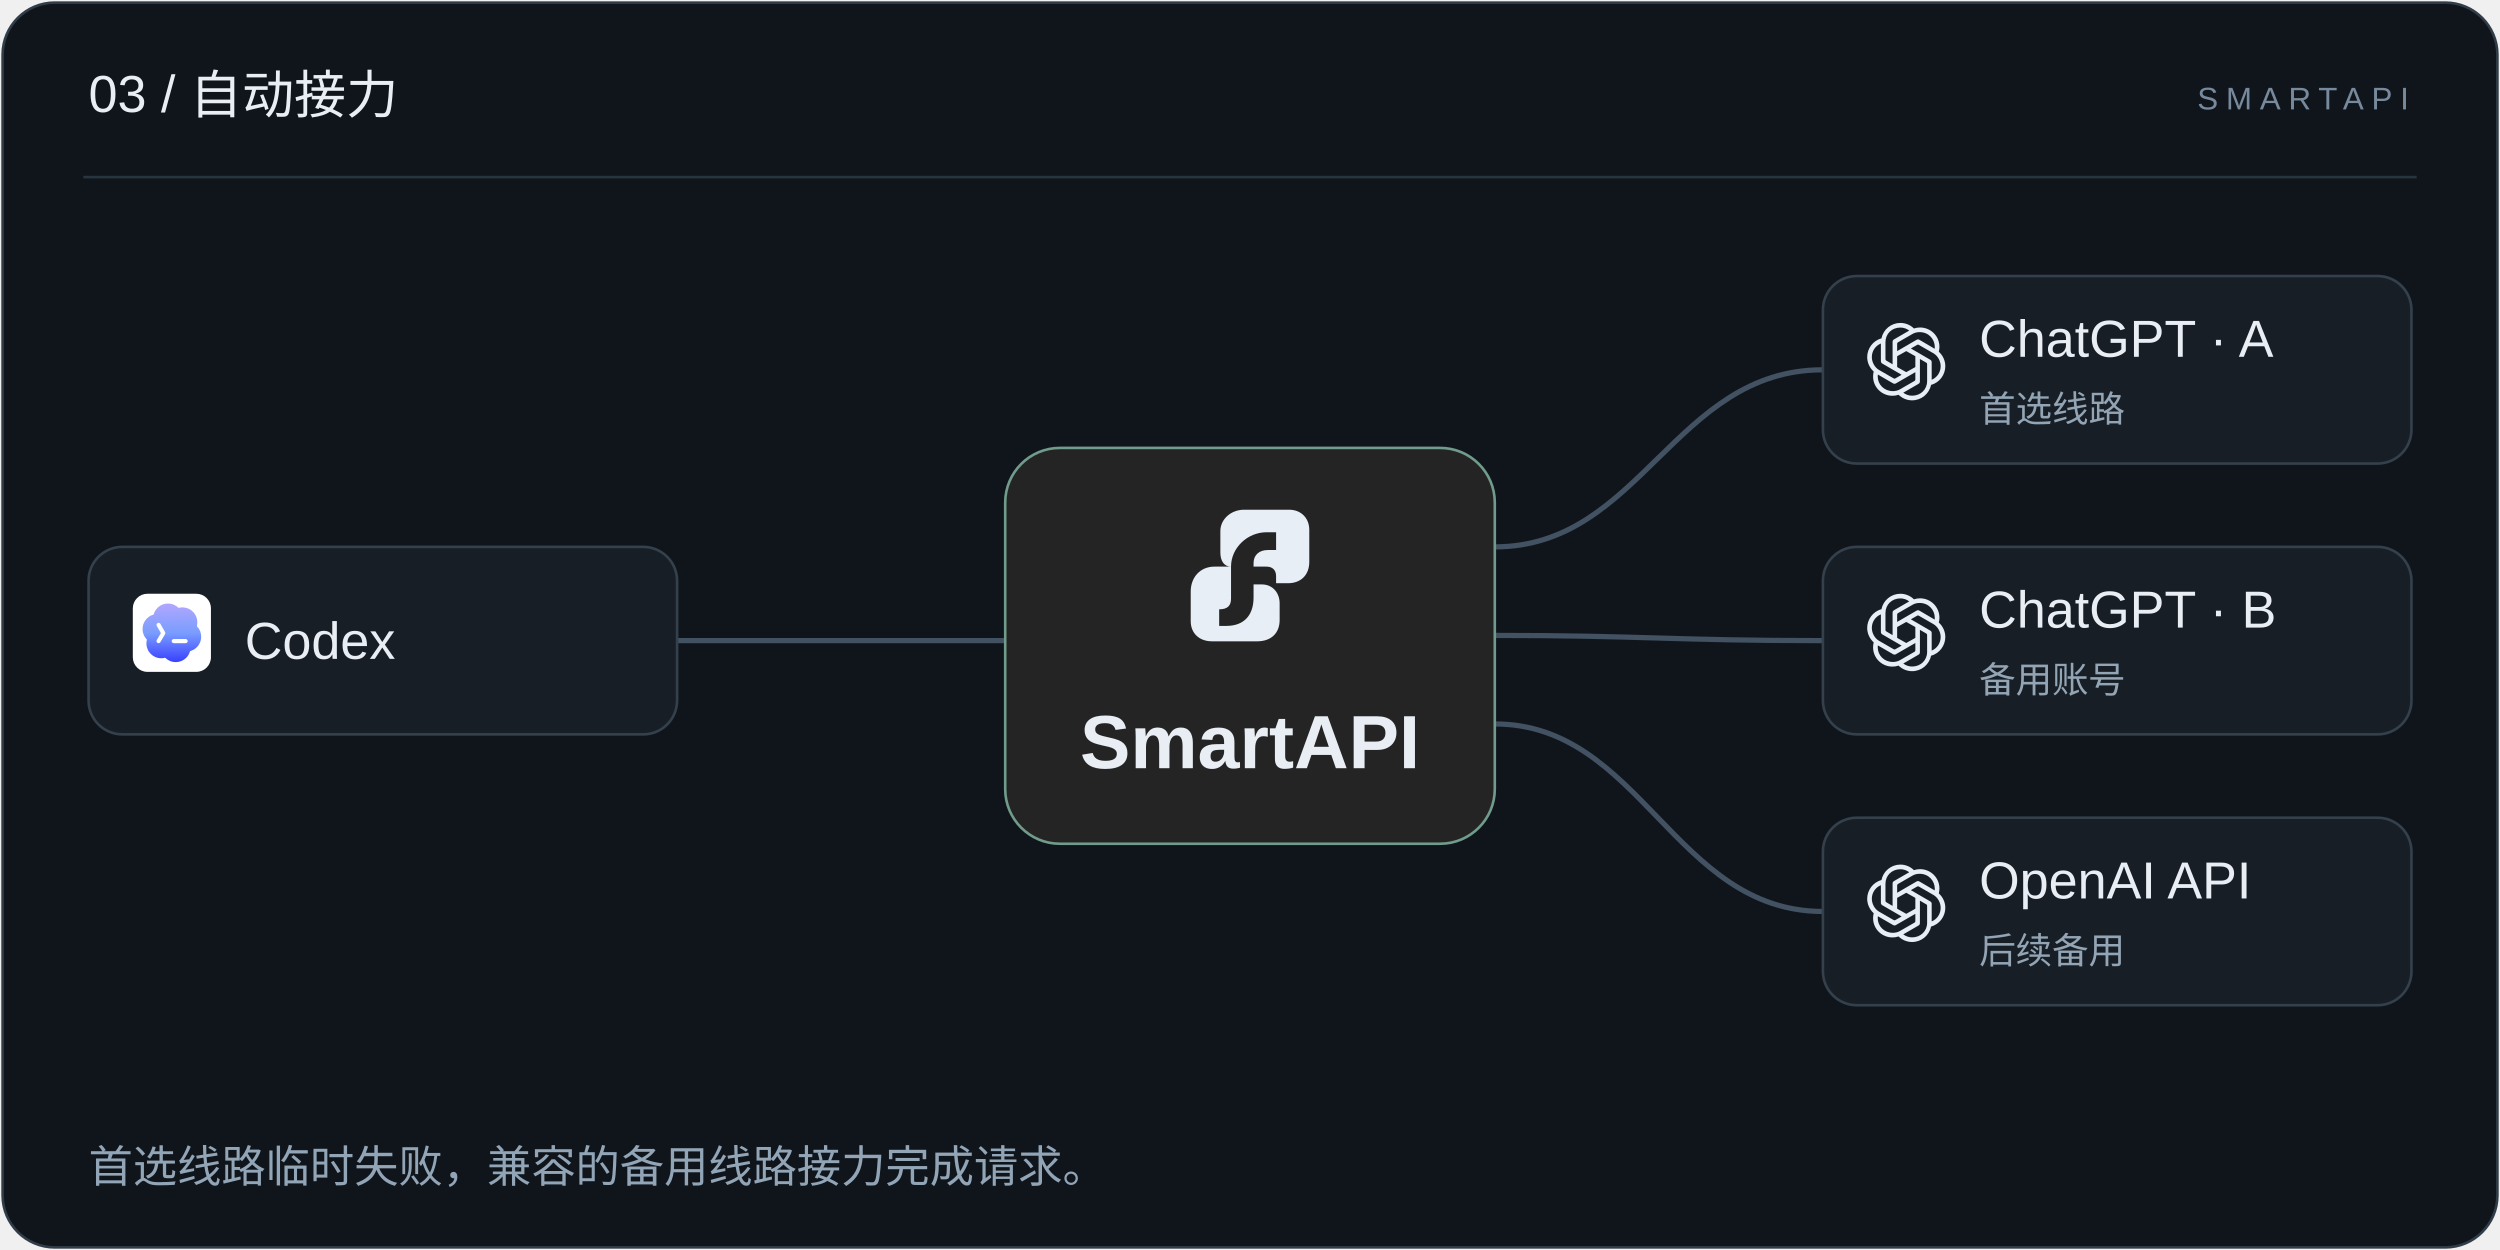
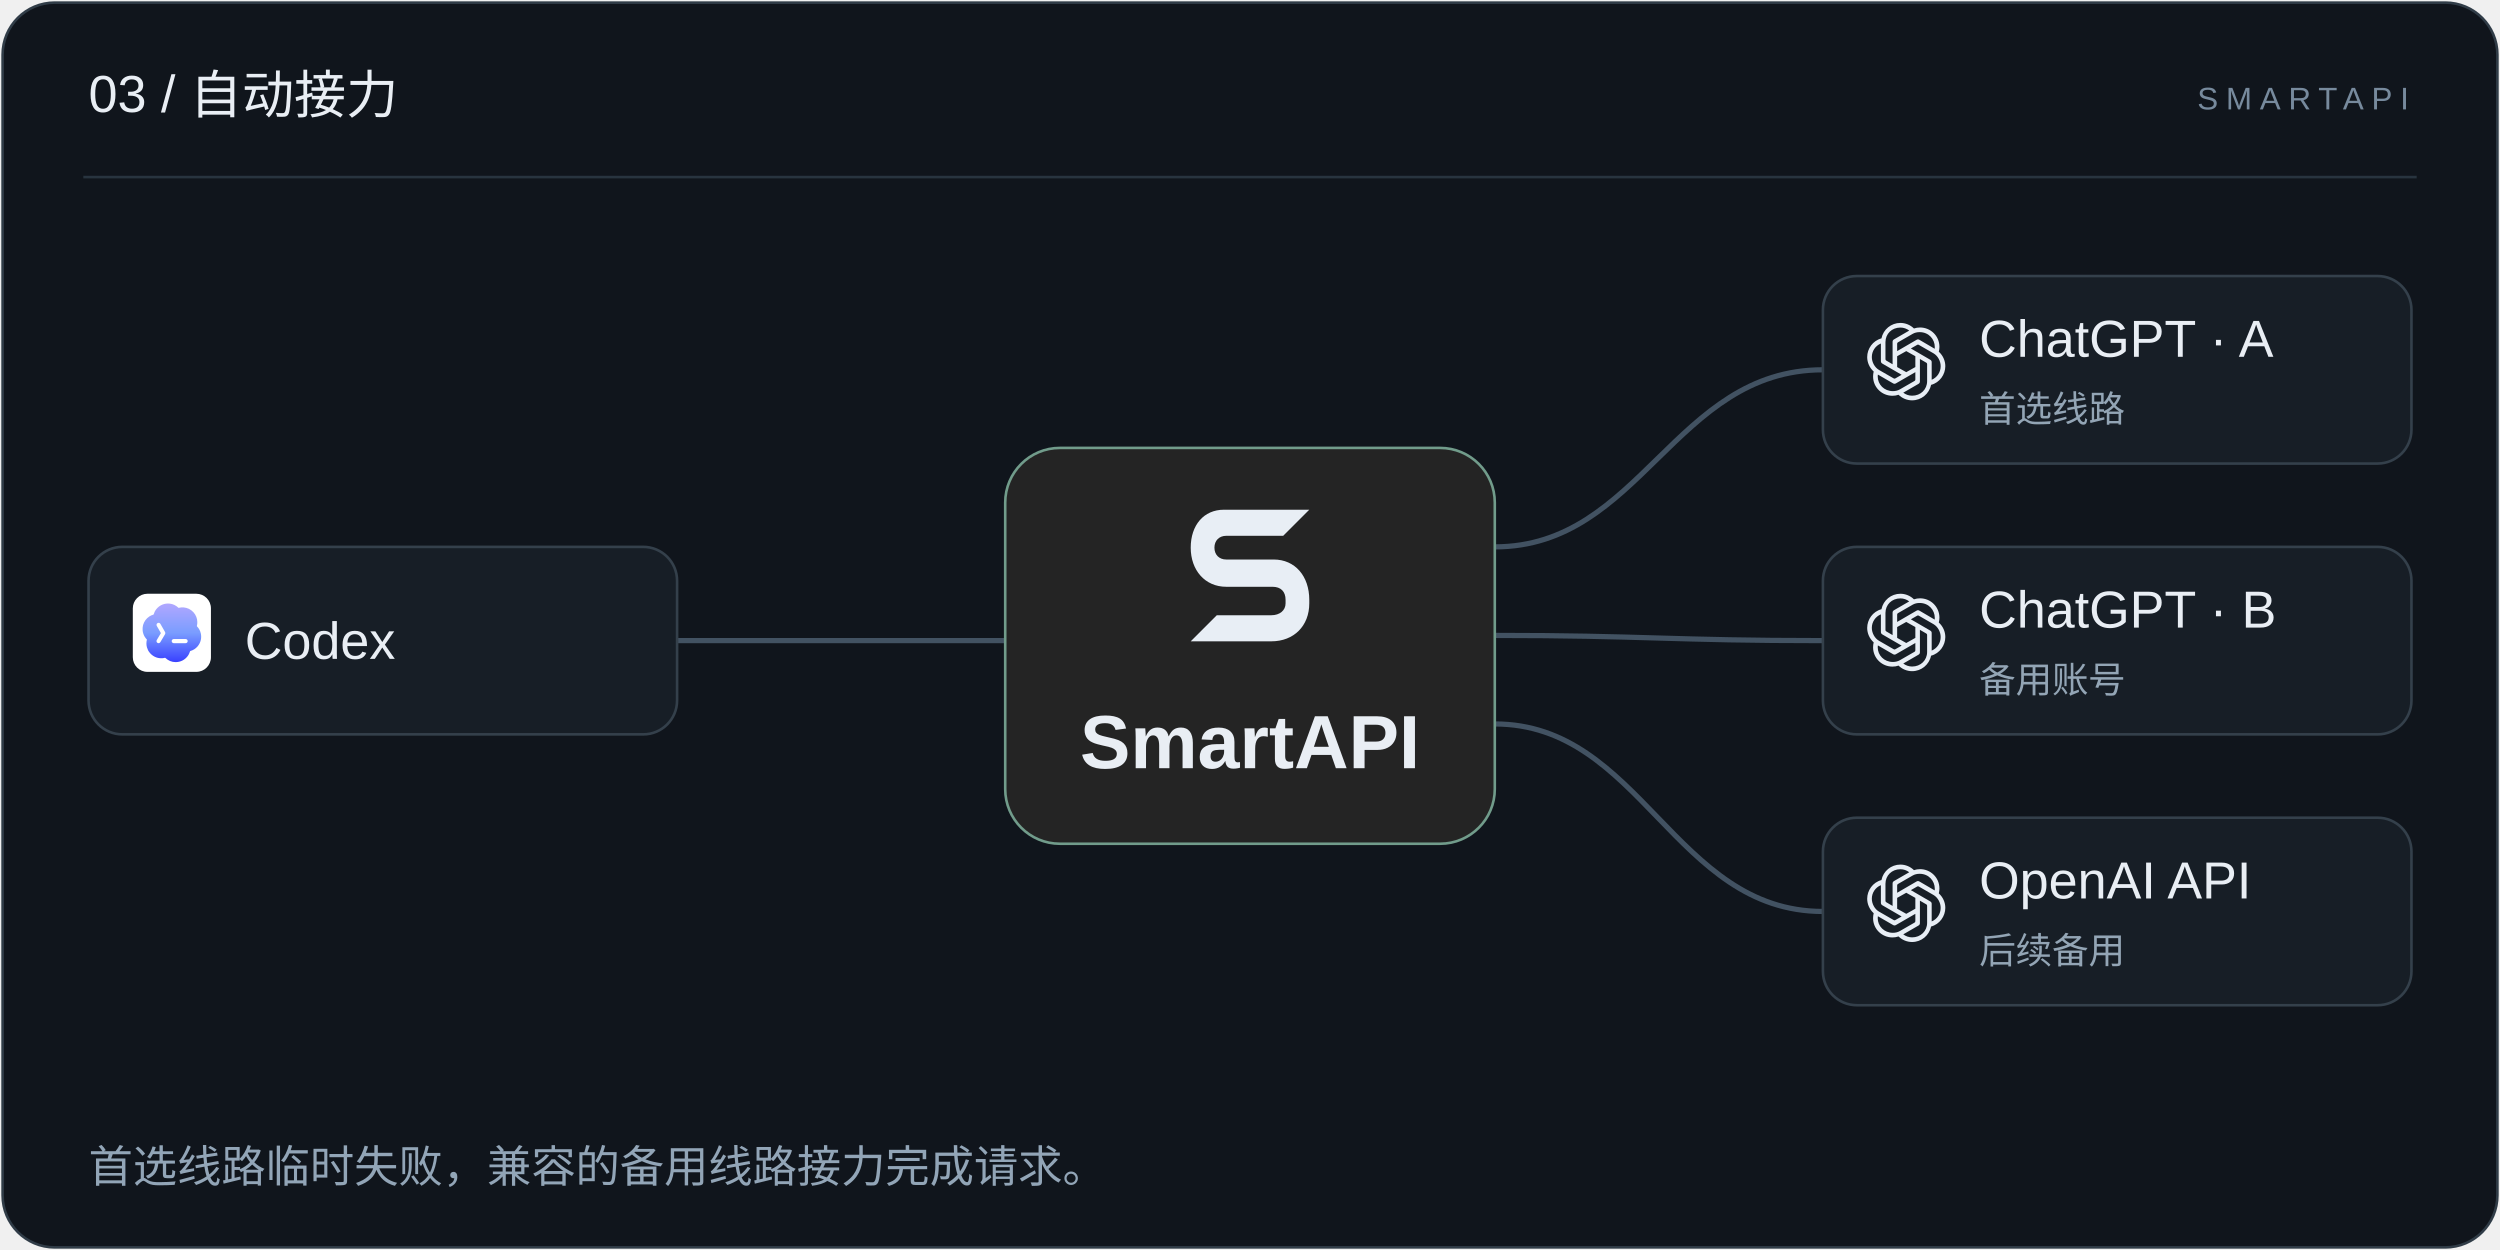
<svg xmlns="http://www.w3.org/2000/svg" width="960" height="480" viewBox="0 0 960 480" role="img" aria-labelledby="smartapi-fallback-zh-title smartapi-fallback-zh-desc" id="smartapi-fallback-zh">
  <style>#smartapi-fallback-zh{color:#e9eef4;font-family:-apple-system,BlinkMacSystemFont,Segoe UI,Arial,PingFang SC,Microsoft YaHei,sans-serif}@media(prefers-reduced-motion:reduce){#smartapi-fallback-zh:not(.motion-enabled) .motion{display:none}}</style>
  <rect x="1" y="1" width="958" height="478" rx="20" fill="#10151c" stroke="#303c47" />
  <path d="M32 68H928" stroke="#28343f" />
  <text x="34" y="43" font-size="20" fill="#e9eef4">03 / 自动接力</text>
  <text x="925" y="42" font-size="12" fill="#778a9d" text-anchor="end" letter-spacing="3">SMARTAPI</text>
  <path d="M260 246 C310 246 332 246 386 246" fill="none" stroke="#425262" stroke-width="2" />
  <rect x="34" y="210" width="226" height="72" rx="13" fill="#171e26" stroke="#34404b" />
  <svg x="51" y="228" width="30" height="30" viewBox="0 0 24 24" fill="currentColor" color="#e8eef5">
    <path d="M19.503 0H4.496A4.496 4.496 0 000 4.496v15.007A4.496 4.496 0 004.496 24h15.007A4.496 4.496 0 0024 19.503V4.496A4.496 4.496 0 0019.503 0z" fill="#fff" />
    <path d="M9.064 3.344a4.578 4.578 0 012.285-.312c1 .115 1.891.54 2.673 1.275.01.01.024.017.037.021a.09.09 0 00.043 0 4.55 4.55 0 013.046.275l.047.022.116.057a4.581 4.581 0 012.188 2.399c.209.51.313 1.041.315 1.595a4.24 4.24 0 01-.134 1.223.123.123 0 00.03.115c.594.607.988 1.33 1.183 2.17.289 1.425-.007 2.71-.887 3.854l-.136.166a4.548 4.548 0 01-2.201 1.388.123.123 0 00-.081.076c-.191.551-.383 1.023-.74 1.494-.9 1.187-2.222 1.846-3.711 1.838-1.187-.006-2.239-.44-3.157-1.302a.107.107 0 00-.105-.024c-.388.125-.78.143-1.204.138a4.441 4.441 0 01-1.945-.466 4.544 4.544 0 01-1.61-1.335c-.152-.202-.303-.392-.414-.617a5.81 5.81 0 01-.37-.961 4.582 4.582 0 01-.014-2.298.124.124 0 00.006-.056.085.085 0 00-.027-.048 4.467 4.467 0 01-1.034-1.651 3.896 3.896 0 01-.251-1.192 5.189 5.189 0 01.141-1.6c.337-1.112.982-1.985 1.933-2.618.212-.141.413-.251.601-.33.215-.089.43-.164.646-.227a.098.098 0 00.065-.066 4.51 4.51 0 01.829-1.615 4.535 4.535 0 011.837-1.388zm3.482 10.565a.637.637 0 000 1.272h3.636a.637.637 0 100-1.272h-3.636zM8.462 9.23a.637.637 0 00-1.106.631l1.272 2.224-1.266 2.136a.636.636 0 101.095.649l1.454-2.455a.636.636 0 00.005-.64L8.462 9.23z" fill="url(#smartapi-fallback-zh-lobe-icons-codex-_R_0_)" />
    <defs>
      <linearGradient gradientUnits="userSpaceOnUse" id="smartapi-fallback-zh-lobe-icons-codex-_R_0_" x1="12" x2="12" y1="3" y2="21">
        <stop stop-color="#B1A7FF" />
        <stop offset=".5" stop-color="#7A9DFF" />
        <stop offset="1" stop-color="#3941FF" />
      </linearGradient>
    </defs>
  </svg>
  <text x="94" y="253.0" font-size="20" fill="#e9eef4">Codex</text>
  <path d="M574 210 C630 210 643 142 700 142" fill="none" stroke="#425262" stroke-width="2" />
  <rect x="700" y="106" width="226" height="72" rx="13" fill="#171e26" stroke="#34404b" />
  <svg x="717" y="124" width="30" height="30" viewBox="0 0 24 24" fill="currentColor" color="#e8eef5">
    <path d="M9.205 8.658v-2.26c0-.19.072-.333.238-.428l4.543-2.616c.619-.357 1.356-.523 2.117-.523 2.854 0 4.662 2.212 4.662 4.566 0 .167 0 .357-.024.547l-4.71-2.759a.797.797 0 00-.856 0l-5.97 3.473zm10.609 8.8V12.06c0-.333-.143-.57-.429-.737l-5.97-3.473 1.95-1.118a.433.433 0 01.476 0l4.543 2.617c1.309.76 2.189 2.378 2.189 3.948 0 1.808-1.07 3.473-2.76 4.163zM7.802 12.703l-1.95-1.142c-.167-.095-.239-.238-.239-.428V5.899c0-2.545 1.95-4.472 4.591-4.472 1 0 1.927.333 2.712.928L8.23 5.067c-.285.166-.428.404-.428.737v6.898zM12 15.128l-2.795-1.57v-3.33L12 8.658l2.795 1.57v3.33L12 15.128zm1.796 7.23c-1 0-1.927-.332-2.712-.927l4.686-2.712c.285-.166.428-.404.428-.737v-6.898l1.974 1.142c.167.095.238.238.238.428v5.233c0 2.545-1.974 4.472-4.614 4.472zm-5.637-5.303l-4.544-2.617c-1.308-.761-2.188-2.378-2.188-3.948A4.482 4.482 0 014.21 6.327v5.423c0 .333.143.571.428.738l5.947 3.449-1.95 1.118a.432.432 0 01-.476 0zm-.262 3.9c-2.688 0-4.662-2.021-4.662-4.519 0-.19.024-.38.047-.57l4.686 2.71c.286.167.571.167.856 0l5.97-3.448v2.26c0 .19-.07.333-.237.428l-4.543 2.616c-.619.357-1.356.523-2.117.523zm5.899 2.83a5.947 5.947 0 005.827-4.756C22.287 18.339 24 15.84 24 13.296c0-1.665-.713-3.282-1.998-4.448.119-.5.19-.999.19-1.498 0-3.401-2.759-5.947-5.946-5.947-.642 0-1.26.095-1.88.31A5.962 5.962 0 0010.205 0a5.947 5.947 0 00-5.827 4.757C1.713 5.447 0 7.945 0 10.49c0 1.666.713 3.283 1.998 4.448-.119.5-.19 1-.19 1.499 0 3.401 2.759 5.946 5.946 5.946.642 0 1.26-.095 1.88-.309a5.96 5.96 0 004.162 1.713z" />
  </svg>
  <text x="760" y="137" font-size="20" fill="#e9eef4">ChatGPT · A</text>
  <text x="760" y="162" font-size="14" fill="#93a5b5">首选线路</text>
  <path d="M574 244 C630 244 643 246 700 246" fill="none" stroke="#425262" stroke-width="2" />
  <rect x="700" y="210" width="226" height="72" rx="13" fill="#171e26" stroke="#34404b" />
  <svg x="717" y="228" width="30" height="30" viewBox="0 0 24 24" fill="currentColor" color="#e8eef5">
    <path d="M9.205 8.658v-2.26c0-.19.072-.333.238-.428l4.543-2.616c.619-.357 1.356-.523 2.117-.523 2.854 0 4.662 2.212 4.662 4.566 0 .167 0 .357-.024.547l-4.71-2.759a.797.797 0 00-.856 0l-5.97 3.473zm10.609 8.8V12.06c0-.333-.143-.57-.429-.737l-5.97-3.473 1.95-1.118a.433.433 0 01.476 0l4.543 2.617c1.309.76 2.189 2.378 2.189 3.948 0 1.808-1.07 3.473-2.76 4.163zM7.802 12.703l-1.95-1.142c-.167-.095-.239-.238-.239-.428V5.899c0-2.545 1.95-4.472 4.591-4.472 1 0 1.927.333 2.712.928L8.23 5.067c-.285.166-.428.404-.428.737v6.898zM12 15.128l-2.795-1.57v-3.33L12 8.658l2.795 1.57v3.33L12 15.128zm1.796 7.23c-1 0-1.927-.332-2.712-.927l4.686-2.712c.285-.166.428-.404.428-.737v-6.898l1.974 1.142c.167.095.238.238.238.428v5.233c0 2.545-1.974 4.472-4.614 4.472zm-5.637-5.303l-4.544-2.617c-1.308-.761-2.188-2.378-2.188-3.948A4.482 4.482 0 014.21 6.327v5.423c0 .333.143.571.428.738l5.947 3.449-1.95 1.118a.432.432 0 01-.476 0zm-.262 3.9c-2.688 0-4.662-2.021-4.662-4.519 0-.19.024-.38.047-.57l4.686 2.71c.286.167.571.167.856 0l5.97-3.448v2.26c0 .19-.07.333-.237.428l-4.543 2.616c-.619.357-1.356.523-2.117.523zm5.899 2.83a5.947 5.947 0 005.827-4.756C22.287 18.339 24 15.84 24 13.296c0-1.665-.713-3.282-1.998-4.448.119-.5.19-.999.19-1.498 0-3.401-2.759-5.947-5.946-5.947-.642 0-1.26.095-1.88.31A5.962 5.962 0 0010.205 0a5.947 5.947 0 00-5.827 4.757C1.713 5.447 0 7.945 0 10.49c0 1.666.713 3.283 1.998 4.448-.119.5-.19 1-.19 1.499 0 3.401 2.759 5.946 5.946 5.946.642 0 1.26-.095 1.88-.309a5.96 5.96 0 004.162 1.713z" />
  </svg>
  <text x="760" y="241" font-size="20" fill="#e9eef4">ChatGPT · B</text>
  <text x="760" y="266" font-size="14" fill="#93a5b5">备用账号</text>
  <path d="M574 278 C630 278 643 350 700 350" fill="none" stroke="#425262" stroke-width="2" />
  <rect x="700" y="314" width="226" height="72" rx="13" fill="#171e26" stroke="#34404b" />
  <svg x="717" y="332" width="30" height="30" viewBox="0 0 24 24" fill="currentColor" color="#e8eef5">
    <path d="M9.205 8.658v-2.26c0-.19.072-.333.238-.428l4.543-2.616c.619-.357 1.356-.523 2.117-.523 2.854 0 4.662 2.212 4.662 4.566 0 .167 0 .357-.024.547l-4.71-2.759a.797.797 0 00-.856 0l-5.97 3.473zm10.609 8.8V12.06c0-.333-.143-.57-.429-.737l-5.97-3.473 1.95-1.118a.433.433 0 01.476 0l4.543 2.617c1.309.76 2.189 2.378 2.189 3.948 0 1.808-1.07 3.473-2.76 4.163zM7.802 12.703l-1.95-1.142c-.167-.095-.239-.238-.239-.428V5.899c0-2.545 1.95-4.472 4.591-4.472 1 0 1.927.333 2.712.928L8.23 5.067c-.285.166-.428.404-.428.737v6.898zM12 15.128l-2.795-1.57v-3.33L12 8.658l2.795 1.57v3.33L12 15.128zm1.796 7.23c-1 0-1.927-.332-2.712-.927l4.686-2.712c.285-.166.428-.404.428-.737v-6.898l1.974 1.142c.167.095.238.238.238.428v5.233c0 2.545-1.974 4.472-4.614 4.472zm-5.637-5.303l-4.544-2.617c-1.308-.761-2.188-2.378-2.188-3.948A4.482 4.482 0 014.21 6.327v5.423c0 .333.143.571.428.738l5.947 3.449-1.95 1.118a.432.432 0 01-.476 0zm-.262 3.9c-2.688 0-4.662-2.021-4.662-4.519 0-.19.024-.38.047-.57l4.686 2.71c.286.167.571.167.856 0l5.97-3.448v2.26c0 .19-.07.333-.237.428l-4.543 2.616c-.619.357-1.356.523-2.117.523zm5.899 2.83a5.947 5.947 0 005.827-4.756C22.287 18.339 24 15.84 24 13.296c0-1.665-.713-3.282-1.998-4.448.119-.5.19-.999.19-1.498 0-3.401-2.759-5.947-5.946-5.947-.642 0-1.26.095-1.88.31A5.962 5.962 0 0010.205 0a5.947 5.947 0 00-5.827 4.757C1.713 5.447 0 7.945 0 10.49c0 1.666.713 3.283 1.998 4.448-.119.5-.19 1-.19 1.499 0 3.401 2.759 5.946 5.946 5.946.642 0 1.26-.095 1.88-.309a5.96 5.96 0 004.162 1.713z" />
  </svg>
  <text x="760" y="345" font-size="20" fill="#e9eef4">OpenAI API</text>
  <text x="760" y="370" font-size="14" fill="#93a5b5">后续备用</text>
  <rect x="386" y="172" width="188" height="152" rx="21" fill="#242424" stroke="#719c8b" />
  <svg x="452" y="193" width="56" height="56" viewBox="0 0 112 123" fill="currentColor" color="#e8eef5">
-     <path transform="translate(6 6)" d="M45 0H83C93 0 100 7 100 17V44C100 55 93 62 82 62H72V56C72 51 69 48 64 48H53V45C53 38 58 34 65 34H72V19H64C48 19 34 32 34 48C28 48 25 43 25 36V18C25 8 34 0 45 0ZM20 48H34V75C34 81 31 84 24 84V98H30C45 98 53 89 53 74V63H60C69 63 75 70 75 79V93C75 104 68 111 56 111H18C7 111 0 104 0 94V69C0 57 8 48 20 48Z" />
+     <path transform="translate(6 6)" d="M28 0H100L78 22H30C24 22 20 26 20 32C20 38 24 42 30 42H70C88 42 100 56 100 76V79C100 98 87 111 68 111H0L22 89H68C75 89 80 85 80 79V76C80 69 76 65 69 65H30C12 65 0 51 0 32C0 13 11 0 28 0Z" />
  </svg>
  <text x="480" y="295" font-size="29" fill="#e9eef4" text-anchor="middle" font-weight="650">SmartAPI</text>
  <g class="motion" opacity="0">
    <animate attributeName="opacity" values="0;0;1;1;0;0" keyTimes="0;0.02;0.021;0.12;0.121;1" dur="8s" repeatCount="indefinite" />
    <circle r="8" fill="#79d8ff" opacity=".2">
      <animateMotion path="M260 246 C310 246 332 246 386 246" keyPoints="0;0;1;1" keyTimes="0;0.02;0.12;1" calcMode="linear" dur="8s" repeatCount="indefinite" />
    </circle>
    <circle r="4.5" fill="#79d8ff" stroke="#eefbff" stroke-width=".8">
      <animateMotion path="M260 246 C310 246 332 246 386 246" keyPoints="0;0;1;1" keyTimes="0;0.02;0.12;1" calcMode="linear" dur="8s" repeatCount="indefinite" />
    </circle>
  </g>
  <g class="motion" opacity="0">
    <animate attributeName="opacity" values="0;0;1;1;0;0" keyTimes="0;0.14;0.141;0.26;0.261;1" dur="8s" repeatCount="indefinite" />
    <circle r="8" fill="#79d8ff" opacity=".2">
      <animateMotion path="M574 210 C630 210 643 142 700 142" keyPoints="0;0;1;1" keyTimes="0;0.14;0.26;1" calcMode="linear" dur="8s" repeatCount="indefinite" />
    </circle>
    <circle r="4.5" fill="#79d8ff" stroke="#eefbff" stroke-width=".8">
      <animateMotion path="M574 210 C630 210 643 142 700 142" keyPoints="0;0;1;1" keyTimes="0;0.14;0.26;1" calcMode="linear" dur="8s" repeatCount="indefinite" />
    </circle>
  </g>
  <g class="motion" opacity="0">
    <animate attributeName="opacity" values="0;0;1;1;0;0" keyTimes="0;0.45;0.451;0.6;0.601;1" dur="8s" repeatCount="indefinite" />
    <circle r="8" fill="#79d8ff" opacity=".2">
      <animateMotion path="M574 244 C630 244 643 246 700 246" keyPoints="0;0;1;1" keyTimes="0;0.45;0.6;1" calcMode="linear" dur="8s" repeatCount="indefinite" />
    </circle>
    <circle r="4.5" fill="#79d8ff" stroke="#eefbff" stroke-width=".8">
      <animateMotion path="M574 244 C630 244 643 246 700 246" keyPoints="0;0;1;1" keyTimes="0;0.45;0.6;1" calcMode="linear" dur="8s" repeatCount="indefinite" />
    </circle>
  </g>
  <g class="motion" opacity="0">
    <animate attributeName="opacity" values="0;0;1;1;0;0" keyTimes="0;0.68;0.681;0.8;0.801;1" dur="8s" repeatCount="indefinite" />
    <circle r="8" fill="#a3edbc" opacity=".2">
      <animateMotion path="M574 244 C630 244 643 246 700 246" keyPoints="1;1;0;0" keyTimes="0;0.68;0.8;1" calcMode="linear" dur="8s" repeatCount="indefinite" />
    </circle>
    <circle r="4.5" fill="#a3edbc" stroke="#eefbff" stroke-width=".8">
      <animateMotion path="M574 244 C630 244 643 246 700 246" keyPoints="1;1;0;0" keyTimes="0;0.68;0.8;1" calcMode="linear" dur="8s" repeatCount="indefinite" />
    </circle>
  </g>
  <g class="motion" opacity="0">
    <animate attributeName="opacity" values="0;0;1;1;0;0" keyTimes="0;0.82;0.821;0.94;0.941;1" dur="8s" repeatCount="indefinite" />
    <circle r="8" fill="#a3edbc" opacity=".2">
      <animateMotion path="M260 246 C310 246 332 246 386 246" keyPoints="1;1;0;0" keyTimes="0;0.82;0.94;1" calcMode="linear" dur="8s" repeatCount="indefinite" />
    </circle>
    <circle r="4.5" fill="#a3edbc" stroke="#eefbff" stroke-width=".8">
      <animateMotion path="M260 246 C310 246 332 246 386 246" keyPoints="1;1;0;0" keyTimes="0;0.82;0.94;1" calcMode="linear" dur="8s" repeatCount="indefinite" />
    </circle>
  </g>
  <g class="motion" opacity="0">
    <animate attributeName="opacity" values="0;0;1;1;0;0" keyTimes="0;0.28;0.281;0.96;0.961;1" dur="8s" repeatCount="indefinite" />
    <rect x="700" y="106" width="226" height="72" rx="13" fill="none" stroke="#ff929c" stroke-width="2" />
    <text x="907" y="161" font-size="16" fill="#ff929c" text-anchor="end">503</text>
  </g>
  <g class="motion" opacity="0">
    <animate attributeName="opacity" values="0;0;1;1;0;0" keyTimes="0;0.62;0.621;0.96;0.961;1" dur="8s" repeatCount="indefinite" />
    <text x="902" y="265" font-size="16" fill="#a3edbc">OK</text>
  </g>
  <text x="34" y="454" font-size="17" fill="#92a5b7">首选线路临时失败，兼容的备用线路接力完成请求。</text>
</svg>
